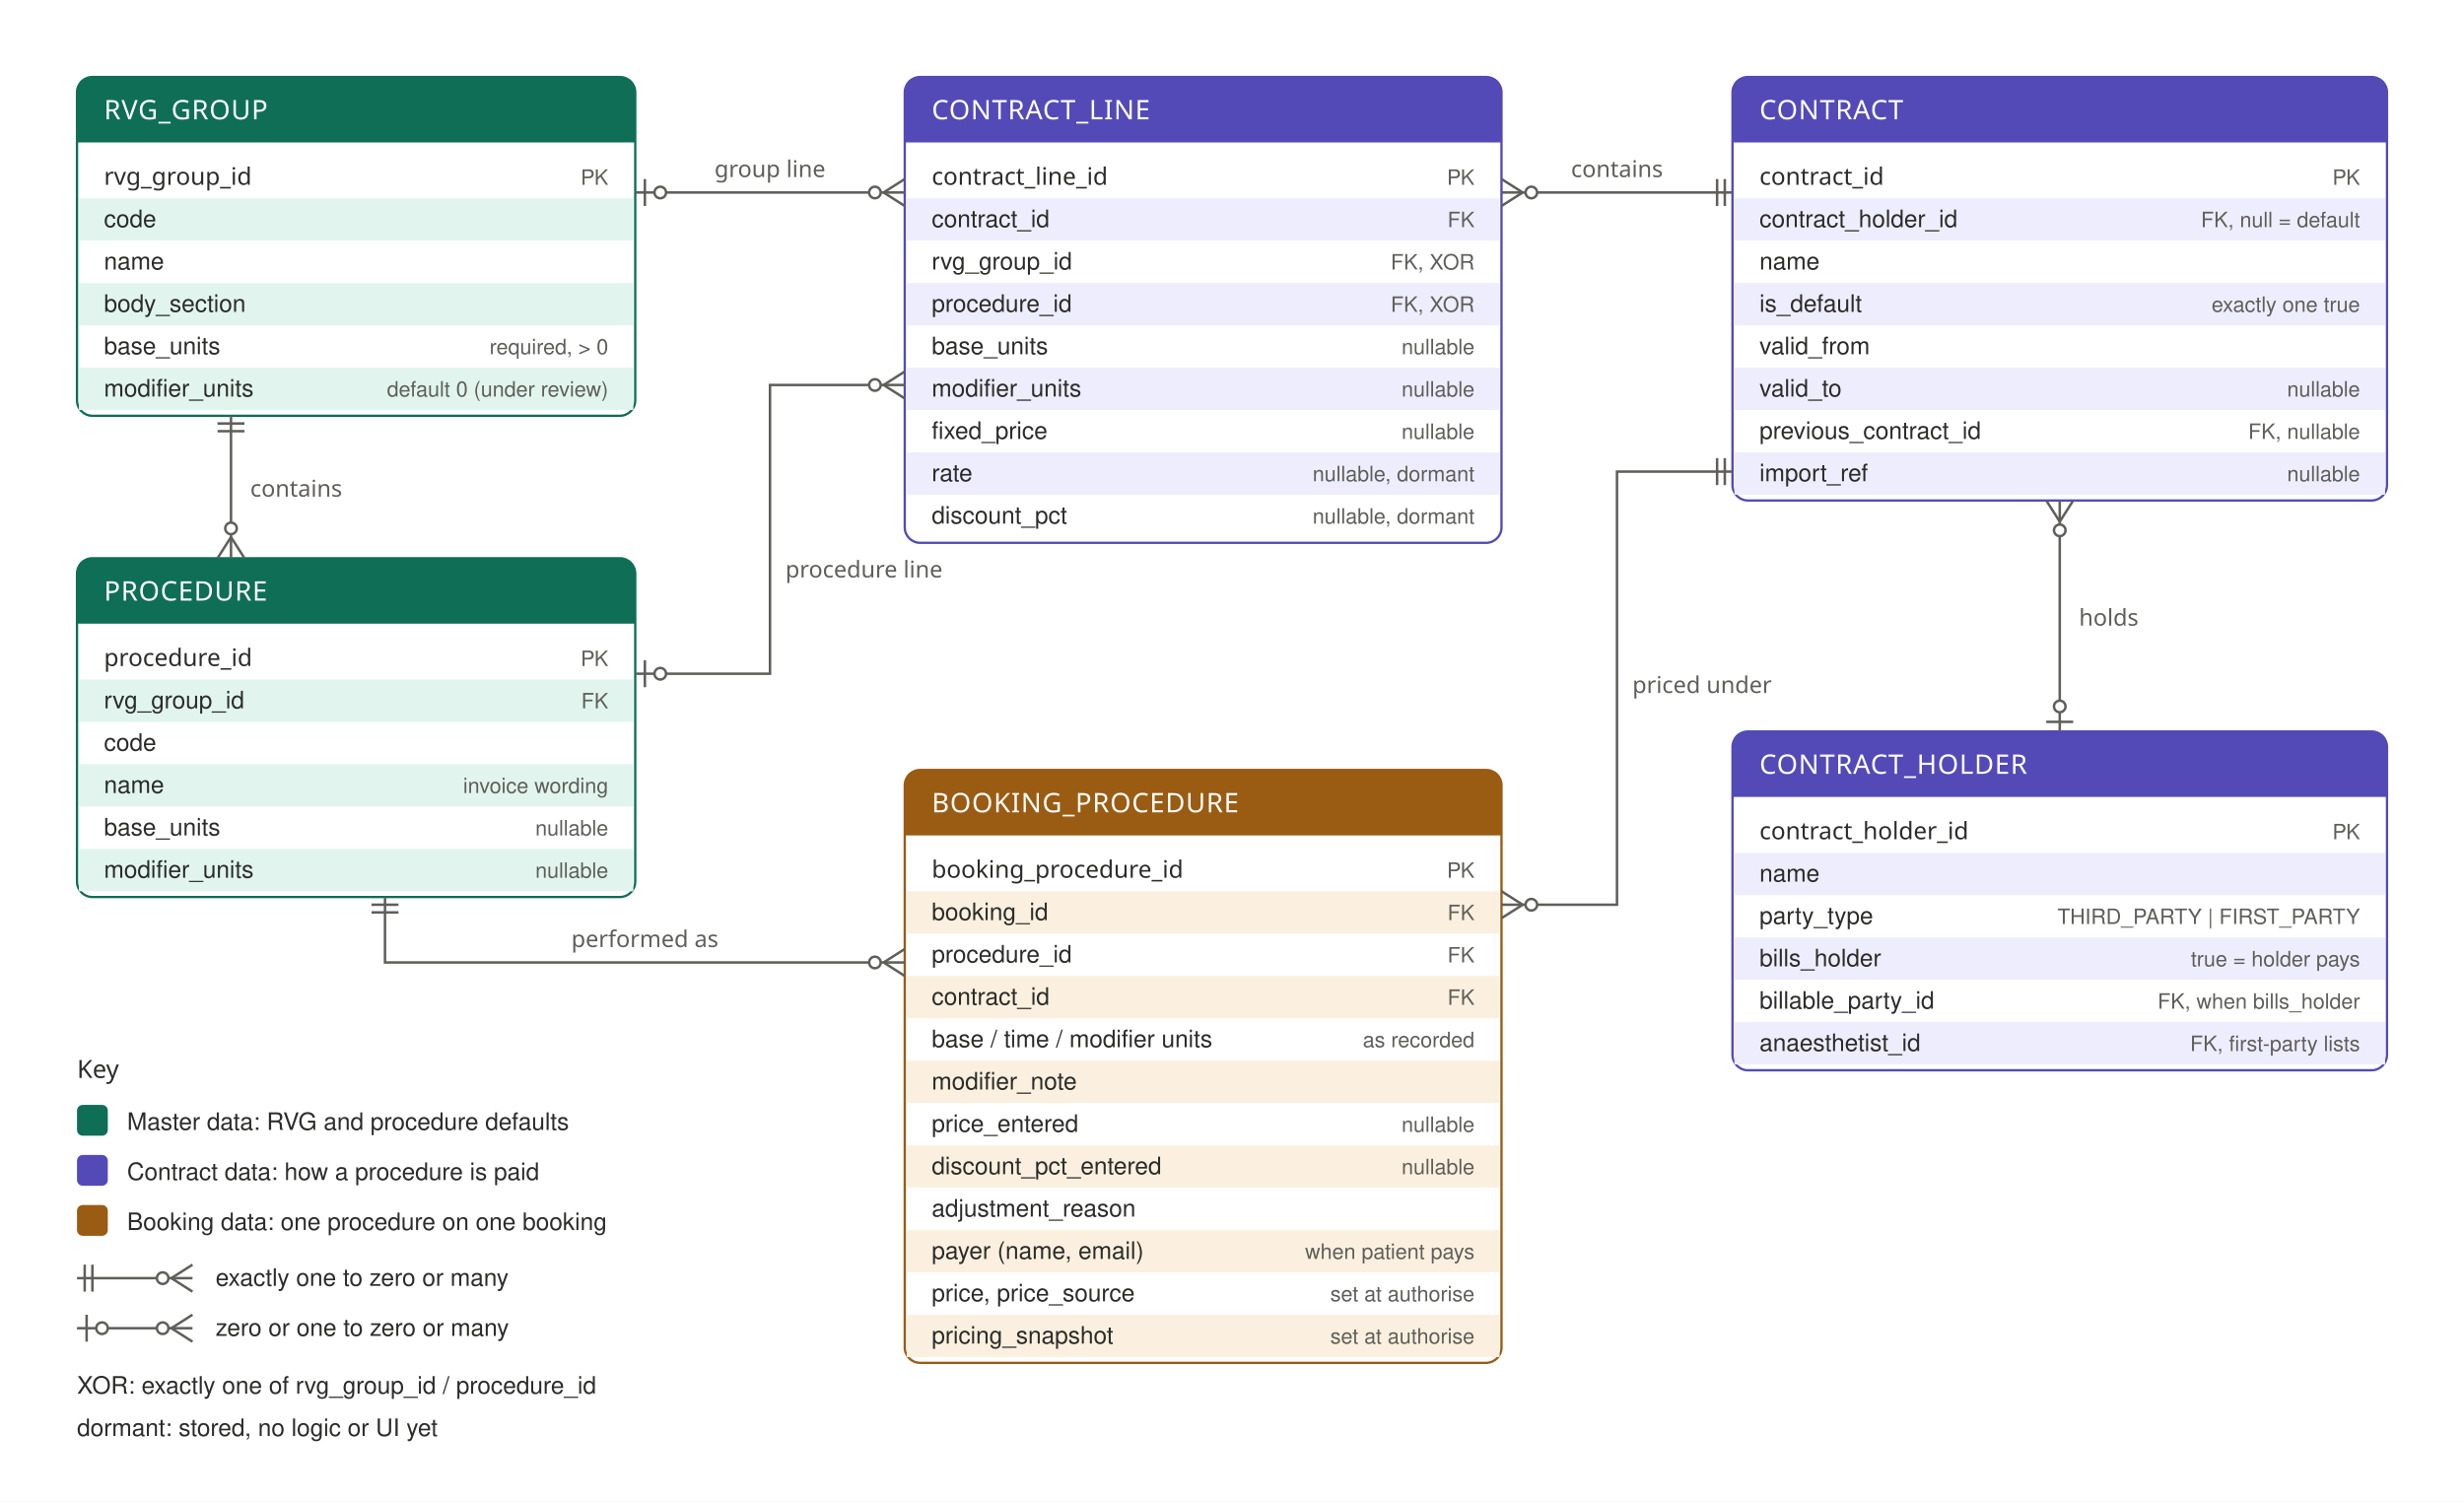
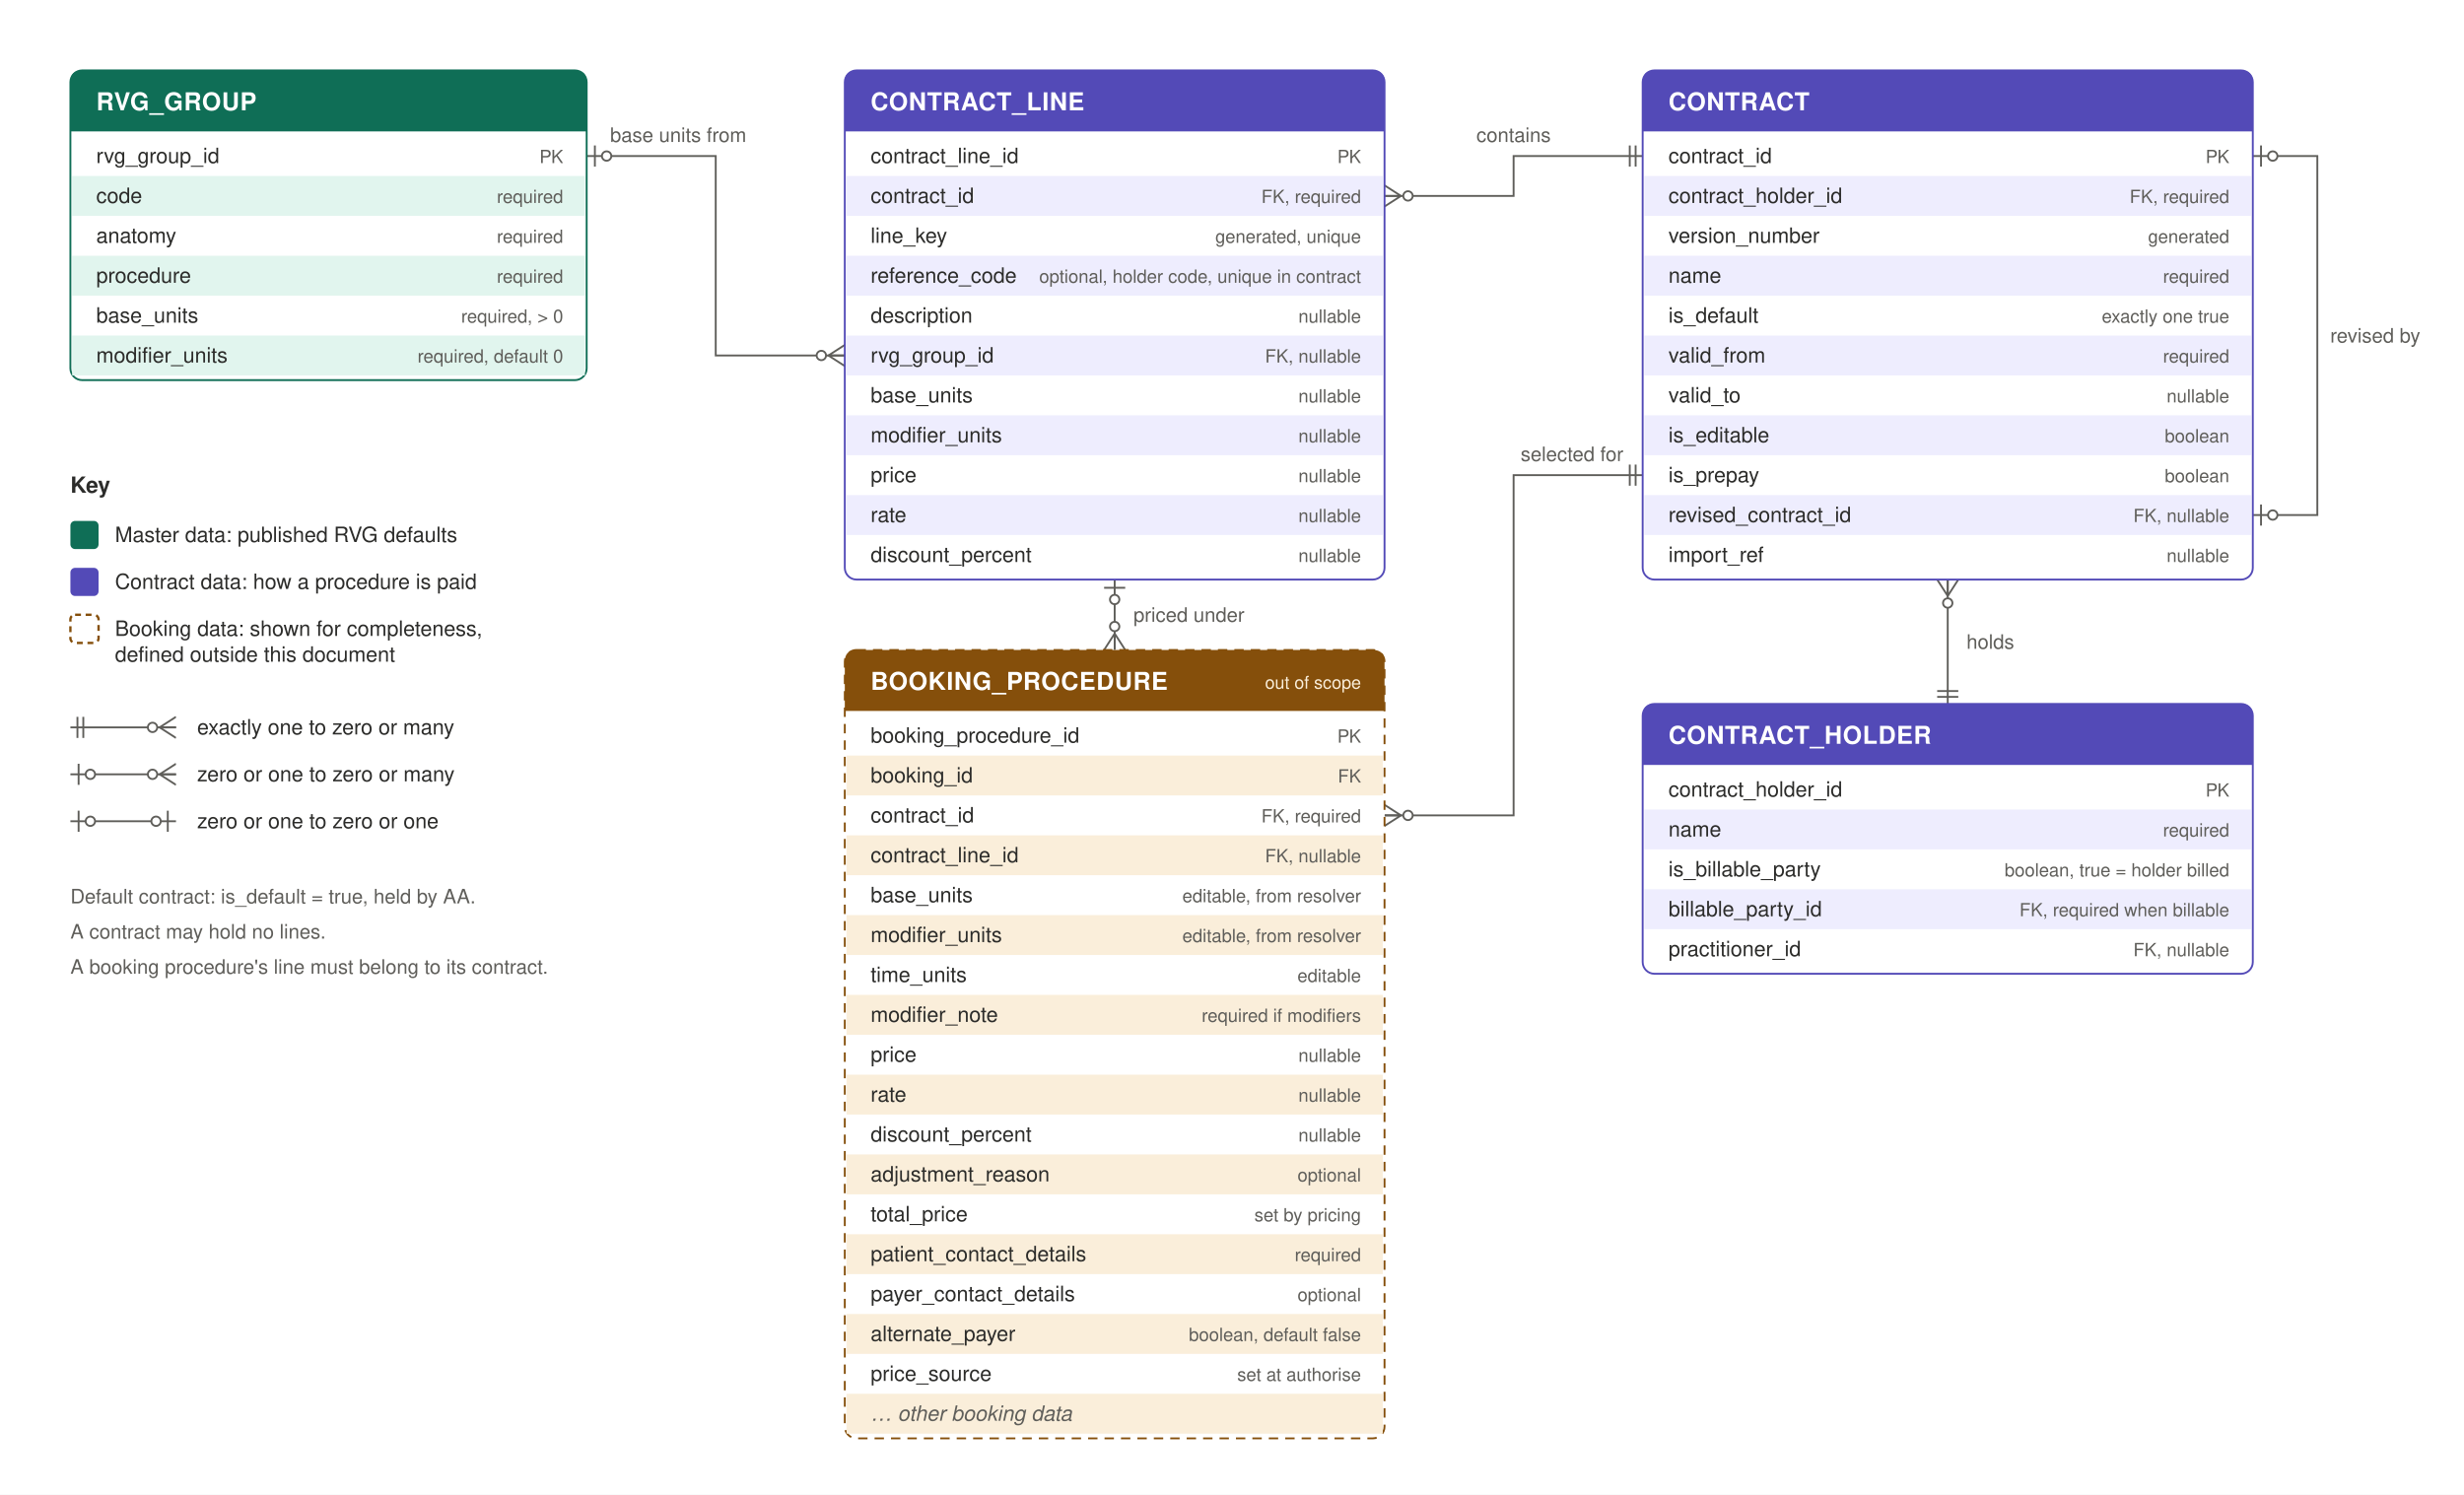
- <svg xmlns="http://www.w3.org/2000/svg" width="1280" height="780" viewBox="0 0 1280 780" font-family="Helvetica, Arial, sans-serif">
+ <svg xmlns="http://www.w3.org/2000/svg" width="2100" height="1274" viewBox="0 0 2100 1274" font-family="Helvetica, Arial, sans-serif">
  <defs>
-     <marker id="many" viewBox="0 0 20 20" refX="20" refY="10" markerWidth="20" markerHeight="20" markerUnits="userSpaceOnUse" orient="auto-start-reverse">
-       <path d="M20,3 L9,10 L20,17 M9,10 L20,10" fill="none" stroke="#5F5E5A" stroke-width="1.3" />
-       <circle cx="4.5" cy="10" r="3" fill="#FFFFFF" stroke="#5F5E5A" stroke-width="1.3" />
+     <marker id="many" viewBox="0 0 26 26" refX="26" refY="13" markerWidth="26" markerHeight="26" markerUnits="userSpaceOnUse" orient="auto-start-reverse">
+       <path d="M26,4 L12,13 L26,22 M12,13 L26,13" fill="none" stroke="#5F5E5A" stroke-width="1.6" />
+       <circle cx="6" cy="13" r="4" fill="#FFFFFF" stroke="#5F5E5A" stroke-width="1.6" />
    </marker>
-     <marker id="one" viewBox="0 0 20 20" refX="20" refY="10" markerWidth="20" markerHeight="20" markerUnits="userSpaceOnUse" orient="auto-start-reverse">
-       <path d="M12,3 L12,17 M16,3 L16,17" fill="none" stroke="#5F5E5A" stroke-width="1.3" />
+     <marker id="one" viewBox="0 0 26 26" refX="26" refY="13" markerWidth="26" markerHeight="26" markerUnits="userSpaceOnUse" orient="auto-start-reverse">
+       <path d="M15,4 L15,22 M20,4 L20,22" fill="none" stroke="#5F5E5A" stroke-width="1.6" />
    </marker>
-     <marker id="zeroone" viewBox="0 0 20 20" refX="20" refY="10" markerWidth="20" markerHeight="20" markerUnits="userSpaceOnUse" orient="auto-start-reverse">
-       <path d="M15,3 L15,17" fill="none" stroke="#5F5E5A" stroke-width="1.3" />
-       <circle cx="7" cy="10" r="3" fill="#FFFFFF" stroke="#5F5E5A" stroke-width="1.3" />
+     <marker id="zeroone" viewBox="0 0 26 26" refX="26" refY="13" markerWidth="26" markerHeight="26" markerUnits="userSpaceOnUse" orient="auto-start-reverse">
+       <path d="M19,4 L19,22" fill="none" stroke="#5F5E5A" stroke-width="1.6" />
+       <circle cx="9" cy="13" r="4" fill="#FFFFFF" stroke="#5F5E5A" stroke-width="1.6" />
    </marker>
  </defs>
-   <rect width="1280" height="780" fill="#FFFFFF" />
-   <rect x="40" y="40" width="290" height="176" rx="8" fill="#FFFFFF" stroke="#0F6E56" stroke-width="1.2" />
-   <path d="M40,74 L40,48 Q40,40 48,40 L322,40 Q330,40 330,48 L330,74 Z" fill="#0F6E56" />
-   <text x="54" y="62" font-size="14" font-family="Helvetica-Bold" fill="#FFFFFF" letter-spacing="0.4">RVG_GROUP</text>
-   <text x="54" y="96" font-size="12.5" font-family="Helvetica-Bold" fill="#2C2C2A">rvg_group_id</text>
-   <text x="316" y="96" font-size="11" fill="#5F5E5A" text-anchor="end">PK</text>
-   <rect x="41" y="103" width="288" height="22" fill="#E1F5EE" />
-   <text x="54" y="118" font-size="12.5" fill="#2C2C2A">code</text>
-   <text x="54" y="140" font-size="12.5" fill="#2C2C2A">name</text>
-   <rect x="41" y="147" width="288" height="22" fill="#E1F5EE" />
-   <text x="54" y="162" font-size="12.5" fill="#2C2C2A">body_section</text>
-   <text x="54" y="184" font-size="12.5" fill="#2C2C2A">base_units</text>
-   <text x="316" y="184" font-size="11" fill="#5F5E5A" text-anchor="end">required, &gt; 0</text>
-   <rect x="41" y="191" width="288" height="22" fill="#E1F5EE" />
-   <text x="54" y="206" font-size="12.5" fill="#2C2C2A">modifier_units</text>
-   <text x="316" y="206" font-size="11" fill="#5F5E5A" text-anchor="end">default 0 (under review)</text>
-   <rect x="40" y="290" width="290" height="176" rx="8" fill="#FFFFFF" stroke="#0F6E56" stroke-width="1.2" />
-   <path d="M40,324 L40,298 Q40,290 48,290 L322,290 Q330,290 330,298 L330,324 Z" fill="#0F6E56" />
-   <text x="54" y="312" font-size="14" font-family="Helvetica-Bold" fill="#FFFFFF" letter-spacing="0.4">PROCEDURE</text>
-   <text x="54" y="346" font-size="12.5" font-family="Helvetica-Bold" fill="#2C2C2A">procedure_id</text>
-   <text x="316" y="346" font-size="11" fill="#5F5E5A" text-anchor="end">PK</text>
-   <rect x="41" y="353" width="288" height="22" fill="#E1F5EE" />
-   <text x="54" y="368" font-size="12.5" fill="#2C2C2A">rvg_group_id</text>
-   <text x="316" y="368" font-size="11" fill="#5F5E5A" text-anchor="end">FK</text>
-   <text x="54" y="390" font-size="12.5" fill="#2C2C2A">code</text>
-   <rect x="41" y="397" width="288" height="22" fill="#E1F5EE" />
-   <text x="54" y="412" font-size="12.5" fill="#2C2C2A">name</text>
-   <text x="316" y="412" font-size="11" fill="#5F5E5A" text-anchor="end">invoice wording</text>
-   <text x="54" y="434" font-size="12.5" fill="#2C2C2A">base_units</text>
-   <text x="316" y="434" font-size="11" fill="#5F5E5A" text-anchor="end">nullable</text>
-   <rect x="41" y="441" width="288" height="22" fill="#E1F5EE" />
-   <text x="54" y="456" font-size="12.5" fill="#2C2C2A">modifier_units</text>
-   <text x="316" y="456" font-size="11" fill="#5F5E5A" text-anchor="end">nullable</text>
-   <rect x="470" y="40" width="310" height="242" rx="8" fill="#FFFFFF" stroke="#534AB7" stroke-width="1.2" />
-   <path d="M470,74 L470,48 Q470,40 478,40 L772,40 Q780,40 780,48 L780,74 Z" fill="#534AB7" />
-   <text x="484" y="62" font-size="14" font-family="Helvetica-Bold" fill="#FFFFFF" letter-spacing="0.4">CONTRACT_LINE</text>
-   <text x="484" y="96" font-size="12.5" font-family="Helvetica-Bold" fill="#2C2C2A">contract_line_id</text>
-   <text x="766" y="96" font-size="11" fill="#5F5E5A" text-anchor="end">PK</text>
-   <rect x="471" y="103" width="308" height="22" fill="#EEEDFE" />
-   <text x="484" y="118" font-size="12.5" fill="#2C2C2A">contract_id</text>
-   <text x="766" y="118" font-size="11" fill="#5F5E5A" text-anchor="end">FK</text>
-   <text x="484" y="140" font-size="12.5" fill="#2C2C2A">rvg_group_id</text>
-   <text x="766" y="140" font-size="11" fill="#5F5E5A" text-anchor="end">FK, XOR</text>
-   <rect x="471" y="147" width="308" height="22" fill="#EEEDFE" />
-   <text x="484" y="162" font-size="12.5" fill="#2C2C2A">procedure_id</text>
-   <text x="766" y="162" font-size="11" fill="#5F5E5A" text-anchor="end">FK, XOR</text>
-   <text x="484" y="184" font-size="12.5" fill="#2C2C2A">base_units</text>
-   <text x="766" y="184" font-size="11" fill="#5F5E5A" text-anchor="end">nullable</text>
-   <rect x="471" y="191" width="308" height="22" fill="#EEEDFE" />
-   <text x="484" y="206" font-size="12.5" fill="#2C2C2A">modifier_units</text>
-   <text x="766" y="206" font-size="11" fill="#5F5E5A" text-anchor="end">nullable</text>
-   <text x="484" y="228" font-size="12.5" fill="#2C2C2A">fixed_price</text>
-   <text x="766" y="228" font-size="11" fill="#5F5E5A" text-anchor="end">nullable</text>
-   <rect x="471" y="235" width="308" height="22" fill="#EEEDFE" />
-   <text x="484" y="250" font-size="12.5" fill="#2C2C2A">rate</text>
-   <text x="766" y="250" font-size="11" fill="#5F5E5A" text-anchor="end">nullable, dormant</text>
-   <text x="484" y="272" font-size="12.5" fill="#2C2C2A">discount_pct</text>
-   <text x="766" y="272" font-size="11" fill="#5F5E5A" text-anchor="end">nullable, dormant</text>
-   <rect x="900" y="40" width="340" height="220" rx="8" fill="#FFFFFF" stroke="#534AB7" stroke-width="1.2" />
-   <path d="M900,74 L900,48 Q900,40 908,40 L1232,40 Q1240,40 1240,48 L1240,74 Z" fill="#534AB7" />
-   <text x="914" y="62" font-size="14" font-family="Helvetica-Bold" fill="#FFFFFF" letter-spacing="0.4">CONTRACT</text>
-   <text x="914" y="96" font-size="12.5" font-family="Helvetica-Bold" fill="#2C2C2A">contract_id</text>
-   <text x="1226" y="96" font-size="11" fill="#5F5E5A" text-anchor="end">PK</text>
-   <rect x="901" y="103" width="338" height="22" fill="#EEEDFE" />
-   <text x="914" y="118" font-size="12.5" fill="#2C2C2A">contract_holder_id</text>
-   <text x="1226" y="118" font-size="11" fill="#5F5E5A" text-anchor="end">FK, null = default</text>
-   <text x="914" y="140" font-size="12.5" fill="#2C2C2A">name</text>
-   <rect x="901" y="147" width="338" height="22" fill="#EEEDFE" />
-   <text x="914" y="162" font-size="12.5" fill="#2C2C2A">is_default</text>
-   <text x="1226" y="162" font-size="11" fill="#5F5E5A" text-anchor="end">exactly one true</text>
-   <text x="914" y="184" font-size="12.5" fill="#2C2C2A">valid_from</text>
-   <rect x="901" y="191" width="338" height="22" fill="#EEEDFE" />
-   <text x="914" y="206" font-size="12.5" fill="#2C2C2A">valid_to</text>
-   <text x="1226" y="206" font-size="11" fill="#5F5E5A" text-anchor="end">nullable</text>
-   <text x="914" y="228" font-size="12.5" fill="#2C2C2A">previous_contract_id</text>
-   <text x="1226" y="228" font-size="11" fill="#5F5E5A" text-anchor="end">FK, nullable</text>
-   <rect x="901" y="235" width="338" height="22" fill="#EEEDFE" />
-   <text x="914" y="250" font-size="12.5" fill="#2C2C2A">import_ref</text>
-   <text x="1226" y="250" font-size="11" fill="#5F5E5A" text-anchor="end">nullable</text>
-   <rect x="900" y="380" width="340" height="176" rx="8" fill="#FFFFFF" stroke="#534AB7" stroke-width="1.2" />
-   <path d="M900,414 L900,388 Q900,380 908,380 L1232,380 Q1240,380 1240,388 L1240,414 Z" fill="#534AB7" />
-   <text x="914" y="402" font-size="14" font-family="Helvetica-Bold" fill="#FFFFFF" letter-spacing="0.4">CONTRACT_HOLDER</text>
-   <text x="914" y="436" font-size="12.5" font-family="Helvetica-Bold" fill="#2C2C2A">contract_holder_id</text>
-   <text x="1226" y="436" font-size="11" fill="#5F5E5A" text-anchor="end">PK</text>
-   <rect x="901" y="443" width="338" height="22" fill="#EEEDFE" />
-   <text x="914" y="458" font-size="12.5" fill="#2C2C2A">name</text>
-   <text x="914" y="480" font-size="12.5" fill="#2C2C2A">party_type</text>
-   <text x="1226" y="480" font-size="11" fill="#5F5E5A" text-anchor="end">THIRD_PARTY | FIRST_PARTY</text>
-   <rect x="901" y="487" width="338" height="22" fill="#EEEDFE" />
-   <text x="914" y="502" font-size="12.5" fill="#2C2C2A">bills_holder</text>
-   <text x="1226" y="502" font-size="11" fill="#5F5E5A" text-anchor="end">true = holder pays</text>
-   <text x="914" y="524" font-size="12.5" fill="#2C2C2A">billable_party_id</text>
-   <text x="1226" y="524" font-size="11" fill="#5F5E5A" text-anchor="end">FK, when bills_holder</text>
-   <rect x="901" y="531" width="338" height="22" fill="#EEEDFE" />
-   <text x="914" y="546" font-size="12.5" fill="#2C2C2A">anaesthetist_id</text>
-   <text x="1226" y="546" font-size="11" fill="#5F5E5A" text-anchor="end">FK, first-party lists</text>
-   <rect x="470" y="400" width="310" height="308" rx="8" fill="#FFFFFF" stroke="#9A5B13" stroke-width="1.2" />
-   <path d="M470,434 L470,408 Q470,400 478,400 L772,400 Q780,400 780,408 L780,434 Z" fill="#9A5B13" />
-   <text x="484" y="422" font-size="14" font-family="Helvetica-Bold" fill="#FFFFFF" letter-spacing="0.4">BOOKING_PROCEDURE</text>
-   <text x="484" y="456" font-size="12.5" font-family="Helvetica-Bold" fill="#2C2C2A">booking_procedure_id</text>
-   <text x="766" y="456" font-size="11" fill="#5F5E5A" text-anchor="end">PK</text>
-   <rect x="471" y="463" width="308" height="22" fill="#FBF0DF" />
-   <text x="484" y="478" font-size="12.5" fill="#2C2C2A">booking_id</text>
-   <text x="766" y="478" font-size="11" fill="#5F5E5A" text-anchor="end">FK</text>
-   <text x="484" y="500" font-size="12.5" fill="#2C2C2A">procedure_id</text>
-   <text x="766" y="500" font-size="11" fill="#5F5E5A" text-anchor="end">FK</text>
-   <rect x="471" y="507" width="308" height="22" fill="#FBF0DF" />
-   <text x="484" y="522" font-size="12.5" fill="#2C2C2A">contract_id</text>
-   <text x="766" y="522" font-size="11" fill="#5F5E5A" text-anchor="end">FK</text>
-   <text x="484" y="544" font-size="12.5" fill="#2C2C2A">base / time / modifier units</text>
-   <text x="766" y="544" font-size="11" fill="#5F5E5A" text-anchor="end">as recorded</text>
-   <rect x="471" y="551" width="308" height="22" fill="#FBF0DF" />
-   <text x="484" y="566" font-size="12.5" fill="#2C2C2A">modifier_note</text>
-   <text x="484" y="588" font-size="12.5" fill="#2C2C2A">price_entered</text>
-   <text x="766" y="588" font-size="11" fill="#5F5E5A" text-anchor="end">nullable</text>
-   <rect x="471" y="595" width="308" height="22" fill="#FBF0DF" />
-   <text x="484" y="610" font-size="12.5" fill="#2C2C2A">discount_pct_entered</text>
-   <text x="766" y="610" font-size="11" fill="#5F5E5A" text-anchor="end">nullable</text>
-   <text x="484" y="632" font-size="12.5" fill="#2C2C2A">adjustment_reason</text>
-   <rect x="471" y="639" width="308" height="22" fill="#FBF0DF" />
-   <text x="484" y="654" font-size="12.5" fill="#2C2C2A">payer (name, email)</text>
-   <text x="766" y="654" font-size="11" fill="#5F5E5A" text-anchor="end">when patient pays</text>
-   <text x="484" y="676" font-size="12.5" fill="#2C2C2A">price, price_source</text>
-   <text x="766" y="676" font-size="11" fill="#5F5E5A" text-anchor="end">set at authorise</text>
-   <rect x="471" y="683" width="308" height="22" fill="#FBF0DF" />
-   <text x="484" y="698" font-size="12.5" fill="#2C2C2A">pricing_snapshot</text>
-   <text x="766" y="698" font-size="11" fill="#5F5E5A" text-anchor="end">set at authorise</text>
-   <path d="M120,216 L120,290" fill="none" stroke="#5F5E5A" stroke-width="1.3" />
-   <path d="M113,224 L127,224" stroke="#5F5E5A" stroke-width="1.3" fill="none" />
-   <path d="M113,220 L127,220" stroke="#5F5E5A" stroke-width="1.3" fill="none" />
-   <path d="M120,279 L127,290" stroke="#5F5E5A" stroke-width="1.3" fill="none" />
-   <path d="M120,279 L113,290" stroke="#5F5E5A" stroke-width="1.3" fill="none" />
-   <circle cx="120" cy="274.5" r="3" fill="#FFFFFF" stroke="#5F5E5A" stroke-width="1.3" />
-   <text x="130" y="258" font-size="12" font-family="Helvetica-Oblique" fill="#5F5E5A" text-anchor="start">contains</text>
-   <path d="M330,100 L470,100" fill="none" stroke="#5F5E5A" stroke-width="1.3" />
-   <path d="M335,107 L335,93" stroke="#5F5E5A" stroke-width="1.3" fill="none" />
-   <circle cx="343" cy="100" r="3" fill="#FFFFFF" stroke="#5F5E5A" stroke-width="1.3" />
-   <path d="M459,100 L470,93" stroke="#5F5E5A" stroke-width="1.3" fill="none" />
-   <path d="M459,100 L470,107" stroke="#5F5E5A" stroke-width="1.3" fill="none" />
-   <circle cx="454.5" cy="100" r="3" fill="#FFFFFF" stroke="#5F5E5A" stroke-width="1.3" />
-   <text x="400" y="92" font-size="12" font-family="Helvetica-Oblique" fill="#5F5E5A" text-anchor="middle">group line</text>
-   <path d="M330,350 L400,350 L400,200 L470,200" fill="none" stroke="#5F5E5A" stroke-width="1.3" />
-   <path d="M335,357 L335,343" stroke="#5F5E5A" stroke-width="1.3" fill="none" />
-   <circle cx="343" cy="350" r="3" fill="#FFFFFF" stroke="#5F5E5A" stroke-width="1.3" />
-   <path d="M459,200 L470,193" stroke="#5F5E5A" stroke-width="1.3" fill="none" />
-   <path d="M459,200 L470,207" stroke="#5F5E5A" stroke-width="1.3" fill="none" />
-   <circle cx="454.5" cy="200" r="3" fill="#FFFFFF" stroke="#5F5E5A" stroke-width="1.3" />
-   <text x="408" y="300" font-size="12" font-family="Helvetica-Oblique" fill="#5F5E5A" text-anchor="start">procedure line</text>
-   <path d="M900,100 L780,100" fill="none" stroke="#5F5E5A" stroke-width="1.3" />
-   <path d="M892,93 L892,107" stroke="#5F5E5A" stroke-width="1.3" fill="none" />
-   <path d="M896,93 L896,107" stroke="#5F5E5A" stroke-width="1.3" fill="none" />
-   <path d="M791,100 L780,107" stroke="#5F5E5A" stroke-width="1.3" fill="none" />
-   <path d="M791,100 L780,93" stroke="#5F5E5A" stroke-width="1.3" fill="none" />
-   <circle cx="795.5" cy="100" r="3" fill="#FFFFFF" stroke="#5F5E5A" stroke-width="1.3" />
-   <text x="840" y="92" font-size="12" font-family="Helvetica-Oblique" fill="#5F5E5A" text-anchor="middle">contains</text>
-   <path d="M1070,380 L1070,260" fill="none" stroke="#5F5E5A" stroke-width="1.3" />
-   <path d="M1077,375 L1063,375" stroke="#5F5E5A" stroke-width="1.3" fill="none" />
-   <circle cx="1070" cy="367" r="3" fill="#FFFFFF" stroke="#5F5E5A" stroke-width="1.3" />
-   <path d="M1070,271 L1063,260" stroke="#5F5E5A" stroke-width="1.3" fill="none" />
-   <path d="M1070,271 L1077,260" stroke="#5F5E5A" stroke-width="1.3" fill="none" />
-   <circle cx="1070" cy="275.5" r="3" fill="#FFFFFF" stroke="#5F5E5A" stroke-width="1.3" />
-   <text x="1080" y="325" font-size="12" font-family="Helvetica-Oblique" fill="#5F5E5A" text-anchor="start">holds</text>
-   <path d="M200,466 L200,500 L470,500" fill="none" stroke="#5F5E5A" stroke-width="1.3" />
-   <path d="M193,474 L207,474" stroke="#5F5E5A" stroke-width="1.3" fill="none" />
-   <path d="M193,470 L207,470" stroke="#5F5E5A" stroke-width="1.3" fill="none" />
-   <path d="M459,500 L470,493" stroke="#5F5E5A" stroke-width="1.3" fill="none" />
-   <path d="M459,500 L470,507" stroke="#5F5E5A" stroke-width="1.3" fill="none" />
-   <circle cx="454.5" cy="500" r="3" fill="#FFFFFF" stroke="#5F5E5A" stroke-width="1.3" />
-   <text x="335" y="492" font-size="12" font-family="Helvetica-Oblique" fill="#5F5E5A" text-anchor="middle">performed as</text>
-   <path d="M900,245 L840,245 L840,470 L780,470" fill="none" stroke="#5F5E5A" stroke-width="1.3" />
-   <path d="M892,238 L892,252" stroke="#5F5E5A" stroke-width="1.3" fill="none" />
-   <path d="M896,238 L896,252" stroke="#5F5E5A" stroke-width="1.3" fill="none" />
-   <path d="M791,470 L780,477" stroke="#5F5E5A" stroke-width="1.3" fill="none" />
-   <path d="M791,470 L780,463" stroke="#5F5E5A" stroke-width="1.3" fill="none" />
-   <circle cx="795.5" cy="470" r="3" fill="#FFFFFF" stroke="#5F5E5A" stroke-width="1.3" />
-   <text x="848" y="360" font-size="12" font-family="Helvetica-Oblique" fill="#5F5E5A" text-anchor="start">priced under</text>
-   <text x="40" y="560" font-size="13" font-family="Helvetica-Bold" fill="#2C2C2A">Key</text>
-   <rect x="40" y="574" width="16" height="16" rx="3" fill="#0F6E56" />
-   <text x="66" y="587" font-size="12.5" fill="#2C2C2A">Master data: RVG and procedure defaults</text>
-   <rect x="40" y="600" width="16" height="16" rx="3" fill="#534AB7" />
-   <text x="66" y="613" font-size="12.5" fill="#2C2C2A">Contract data: how a procedure is paid</text>
-   <rect x="40" y="626" width="16" height="16" rx="3" fill="#9A5B13" />
-   <text x="66" y="639" font-size="12.5" fill="#2C2C2A">Booking data: one procedure on one booking</text>
-   <path d="M40,664 L100,664" fill="none" stroke="#5F5E5A" stroke-width="1.3" />
-   <path d="M48,671 L48,657" stroke="#5F5E5A" stroke-width="1.3" fill="none" />
-   <path d="M44,671 L44,657" stroke="#5F5E5A" stroke-width="1.3" fill="none" />
-   <path d="M89,664 L100,657" stroke="#5F5E5A" stroke-width="1.3" fill="none" />
-   <path d="M89,664 L100,671" stroke="#5F5E5A" stroke-width="1.3" fill="none" />
-   <circle cx="84.5" cy="664" r="3" fill="#FFFFFF" stroke="#5F5E5A" stroke-width="1.3" />
-   <text x="0" y="0" font-size="12" font-family="Helvetica-Oblique" fill="#5F5E5A" text-anchor="middle" />
-   <text x="112" y="668" font-size="12.5" fill="#2C2C2A">exactly one to zero or many</text>
-   <path d="M40,690 L100,690" fill="none" stroke="#5F5E5A" stroke-width="1.3" />
-   <path d="M45,697 L45,683" stroke="#5F5E5A" stroke-width="1.3" fill="none" />
-   <circle cx="53" cy="690" r="3" fill="#FFFFFF" stroke="#5F5E5A" stroke-width="1.3" />
-   <path d="M89,690 L100,683" stroke="#5F5E5A" stroke-width="1.3" fill="none" />
-   <path d="M89,690 L100,697" stroke="#5F5E5A" stroke-width="1.3" fill="none" />
-   <circle cx="84.5" cy="690" r="3" fill="#FFFFFF" stroke="#5F5E5A" stroke-width="1.3" />
-   <text x="0" y="0" font-size="12" font-family="Helvetica-Oblique" fill="#5F5E5A" text-anchor="middle" />
-   <text x="112" y="694" font-size="12.5" fill="#2C2C2A">zero or one to zero or many</text>
-   <text x="40" y="724" font-size="12.5" fill="#2C2C2A">XOR: exactly one of rvg_group_id / procedure_id</text>
-   <text x="40" y="746" font-size="12.5" fill="#2C2C2A">dormant: stored, no logic or UI yet</text>
+   <rect width="2100" height="1274" fill="#FFFFFF" />
+   <path d="M500,133.0 L610,133.0 L610,303.0 L720,303.0" fill="none" stroke="#5F5E5A" stroke-width="1.6" marker-start="url(#zeroone)" marker-end="url(#many)" />
+   <text x="520" y="121.0" font-size="17" fill="#5F5E5A" text-anchor="start">base units from</text>
+   <path d="M1400,133.0 L1290,133.0 L1290,167.0 L1180,167.0" fill="none" stroke="#5F5E5A" stroke-width="1.6" marker-start="url(#one)" marker-end="url(#many)" />
+   <text x="1290" y="121.0" font-size="17" fill="#5F5E5A" text-anchor="middle">contains</text>
+   <path d="M1660,600 L1660,494" fill="none" stroke="#5F5E5A" stroke-width="1.6" marker-start="url(#one)" marker-end="url(#many)" />
+   <text x="1676" y="553.0" font-size="17" fill="#5F5E5A" text-anchor="start">holds</text>
+   <path d="M1920,439.0 L1975,439.0 L1975,133.0 L1920,133.0" fill="none" stroke="#5F5E5A" stroke-width="1.6" marker-start="url(#zeroone)" marker-end="url(#zeroone)" />
+   <text x="1986" y="292.0" font-size="17" fill="#5F5E5A" text-anchor="start">revised by</text>
+   <path d="M1400,405.0 L1290,405.0 L1290,695.0 L1180,695.0" fill="none" stroke="#5F5E5A" stroke-width="1.6" marker-start="url(#one)" marker-end="url(#many)" />
+   <text x="1296" y="393.0" font-size="17" fill="#5F5E5A" text-anchor="start">selected for</text>
+   <path d="M950,494 L950,554" fill="none" stroke="#5F5E5A" stroke-width="1.6" marker-start="url(#zeroone)" marker-end="url(#many)" />
+   <text x="966" y="530.0" font-size="17" fill="#5F5E5A" text-anchor="start">priced under</text>
+   <rect x="60" y="60" width="440" height="264" rx="10" fill="#FFFFFF" stroke="#0F6E56" stroke-width="1.6" />
+   <path d="M60,112 L60,70 Q60,60 70,60 L490,60 Q500,60 500,70 L500,112 Z" fill="#0F6E56" />
+   <text x="82" y="94" font-size="21" font-weight="bold" fill="#FFFFFF" letter-spacing="0.5">RVG_GROUP</text>
+   <text x="82" y="139" font-size="18" fill="#2C2C2A">rvg_group_id</text>
+   <text x="480" y="139" font-size="15.5" fill="#5F5E5A" text-anchor="end">PK</text>
+   <rect x="61.5" y="150" width="437" height="34" fill="#E1F5EE" />
+   <text x="82" y="173" font-size="18" fill="#2C2C2A">code</text>
+   <text x="480" y="173" font-size="15.5" fill="#5F5E5A" text-anchor="end">required</text>
+   <text x="82" y="207" font-size="18" fill="#2C2C2A">anatomy</text>
+   <text x="480" y="207" font-size="15.5" fill="#5F5E5A" text-anchor="end">required</text>
+   <rect x="61.5" y="218" width="437" height="34" fill="#E1F5EE" />
+   <text x="82" y="241" font-size="18" fill="#2C2C2A">procedure</text>
+   <text x="480" y="241" font-size="15.5" fill="#5F5E5A" text-anchor="end">required</text>
+   <text x="82" y="275" font-size="18" fill="#2C2C2A">base_units</text>
+   <text x="480" y="275" font-size="15.5" fill="#5F5E5A" text-anchor="end">required, &gt; 0</text>
+   <rect x="61.5" y="286" width="437" height="34" fill="#E1F5EE" />
+   <text x="82" y="309" font-size="18" fill="#2C2C2A">modifier_units</text>
+   <text x="480" y="309" font-size="15.5" fill="#5F5E5A" text-anchor="end">required, default 0</text>
+   <rect x="720" y="60" width="460" height="434" rx="10" fill="#FFFFFF" stroke="#534AB7" stroke-width="1.6" />
+   <path d="M720,112 L720,70 Q720,60 730,60 L1170,60 Q1180,60 1180,70 L1180,112 Z" fill="#534AB7" />
+   <text x="742" y="94" font-size="21" font-weight="bold" fill="#FFFFFF" letter-spacing="0.5">CONTRACT_LINE</text>
+   <rect x="721.5" y="150" width="457" height="34" fill="#EEEDFE" />
+   <rect x="721.5" y="218" width="457" height="34" fill="#EEEDFE" />
+   <rect x="721.5" y="286" width="457" height="34" fill="#EEEDFE" />
+   <rect x="721.5" y="354" width="457" height="34" fill="#EEEDFE" />
+   <rect x="721.5" y="422" width="457" height="34" fill="#EEEDFE" />
+   <text x="742" y="139" font-size="18" fill="#2C2C2A">contract_line_id</text>
+   <text x="1160" y="139" font-size="15.5" fill="#5F5E5A" text-anchor="end">PK</text>
+   <text x="742" y="173" font-size="18" fill="#2C2C2A">contract_id</text>
+   <text x="1160" y="173" font-size="15.5" fill="#5F5E5A" text-anchor="end">FK, required</text>
+   <text x="742" y="207" font-size="18" fill="#2C2C2A">line_key</text>
+   <text x="1160" y="207" font-size="15.5" fill="#5F5E5A" text-anchor="end">generated, unique</text>
+   <text x="742" y="241" font-size="18" fill="#2C2C2A">reference_code</text>
+   <text x="1160" y="241" font-size="15.5" fill="#5F5E5A" text-anchor="end">optional, holder code, unique in contract</text>
+   <text x="742" y="275" font-size="18" fill="#2C2C2A">description</text>
+   <text x="1160" y="275" font-size="15.5" fill="#5F5E5A" text-anchor="end">nullable</text>
+   <text x="742" y="309" font-size="18" fill="#2C2C2A">rvg_group_id</text>
+   <text x="1160" y="309" font-size="15.5" fill="#5F5E5A" text-anchor="end">FK, nullable</text>
+   <text x="742" y="343" font-size="18" fill="#2C2C2A">base_units</text>
+   <text x="1160" y="343" font-size="15.5" fill="#5F5E5A" text-anchor="end">nullable</text>
+   <text x="742" y="377" font-size="18" fill="#2C2C2A">modifier_units</text>
+   <text x="1160" y="377" font-size="15.5" fill="#5F5E5A" text-anchor="end">nullable</text>
+   <text x="742" y="411" font-size="18" fill="#2C2C2A">price</text>
+   <text x="1160" y="411" font-size="15.5" fill="#5F5E5A" text-anchor="end">nullable</text>
+   <text x="742" y="445" font-size="18" fill="#2C2C2A">rate</text>
+   <text x="1160" y="445" font-size="15.5" fill="#5F5E5A" text-anchor="end">nullable</text>
+   <text x="742" y="479" font-size="18" fill="#2C2C2A">discount_percent</text>
+   <text x="1160" y="479" font-size="15.5" fill="#5F5E5A" text-anchor="end">nullable</text>
+   <rect x="1400" y="60" width="520" height="434" rx="10" fill="#FFFFFF" stroke="#534AB7" stroke-width="1.6" />
+   <path d="M1400,112 L1400,70 Q1400,60 1410,60 L1910,60 Q1920,60 1920,70 L1920,112 Z" fill="#534AB7" />
+   <text x="1422" y="94" font-size="21" font-weight="bold" fill="#FFFFFF" letter-spacing="0.5">CONTRACT</text>
+   <text x="1422" y="139" font-size="18" fill="#2C2C2A">contract_id</text>
+   <text x="1900" y="139" font-size="15.5" fill="#5F5E5A" text-anchor="end">PK</text>
+   <rect x="1401.5" y="150" width="517" height="34" fill="#EEEDFE" />
+   <text x="1422" y="173" font-size="18" fill="#2C2C2A">contract_holder_id</text>
+   <text x="1900" y="173" font-size="15.5" fill="#5F5E5A" text-anchor="end">FK, required</text>
+   <text x="1422" y="207" font-size="18" fill="#2C2C2A">version_number</text>
+   <text x="1900" y="207" font-size="15.5" fill="#5F5E5A" text-anchor="end">generated</text>
+   <rect x="1401.5" y="218" width="517" height="34" fill="#EEEDFE" />
+   <text x="1422" y="241" font-size="18" fill="#2C2C2A">name</text>
+   <text x="1900" y="241" font-size="15.5" fill="#5F5E5A" text-anchor="end">required</text>
+   <text x="1422" y="275" font-size="18" fill="#2C2C2A">is_default</text>
+   <text x="1900" y="275" font-size="15.5" fill="#5F5E5A" text-anchor="end">exactly one true</text>
+   <rect x="1401.5" y="286" width="517" height="34" fill="#EEEDFE" />
+   <text x="1422" y="309" font-size="18" fill="#2C2C2A">valid_from</text>
+   <text x="1900" y="309" font-size="15.5" fill="#5F5E5A" text-anchor="end">required</text>
+   <text x="1422" y="343" font-size="18" fill="#2C2C2A">valid_to</text>
+   <text x="1900" y="343" font-size="15.5" fill="#5F5E5A" text-anchor="end">nullable</text>
+   <rect x="1401.5" y="354" width="517" height="34" fill="#EEEDFE" />
+   <text x="1422" y="377" font-size="18" fill="#2C2C2A">is_editable</text>
+   <text x="1900" y="377" font-size="15.5" fill="#5F5E5A" text-anchor="end">boolean</text>
+   <text x="1422" y="411" font-size="18" fill="#2C2C2A">is_prepay</text>
+   <text x="1900" y="411" font-size="15.5" fill="#5F5E5A" text-anchor="end">boolean</text>
+   <rect x="1401.5" y="422" width="517" height="34" fill="#EEEDFE" />
+   <text x="1422" y="445" font-size="18" fill="#2C2C2A">revised_contract_id</text>
+   <text x="1900" y="445" font-size="15.5" fill="#5F5E5A" text-anchor="end">FK, nullable</text>
+   <text x="1422" y="479" font-size="18" fill="#2C2C2A">import_ref</text>
+   <text x="1900" y="479" font-size="15.5" fill="#5F5E5A" text-anchor="end">nullable</text>
+   <rect x="1400" y="600" width="520" height="230" rx="10" fill="#FFFFFF" stroke="#534AB7" stroke-width="1.6" />
+   <path d="M1400,652 L1400,610 Q1400,600 1410,600 L1910,600 Q1920,600 1920,610 L1920,652 Z" fill="#534AB7" />
+   <text x="1422" y="634" font-size="21" font-weight="bold" fill="#FFFFFF" letter-spacing="0.5">CONTRACT_HOLDER</text>
+   <text x="1422" y="679" font-size="18" fill="#2C2C2A">contract_holder_id</text>
+   <text x="1900" y="679" font-size="15.5" fill="#5F5E5A" text-anchor="end">PK</text>
+   <rect x="1401.5" y="690" width="517" height="34" fill="#EEEDFE" />
+   <text x="1422" y="713" font-size="18" fill="#2C2C2A">name</text>
+   <text x="1900" y="713" font-size="15.5" fill="#5F5E5A" text-anchor="end">required</text>
+   <text x="1422" y="747" font-size="18" fill="#2C2C2A">is_billable_party</text>
+   <text x="1900" y="747" font-size="15.5" fill="#5F5E5A" text-anchor="end">boolean, true = holder billed</text>
+   <rect x="1401.5" y="758" width="517" height="34" fill="#EEEDFE" />
+   <text x="1422" y="781" font-size="18" fill="#2C2C2A">billable_party_id</text>
+   <text x="1900" y="781" font-size="15.5" fill="#5F5E5A" text-anchor="end">FK, required when billable</text>
+   <text x="1422" y="815" font-size="18" fill="#2C2C2A">practitioner_id</text>
+   <text x="1900" y="815" font-size="15.5" fill="#5F5E5A" text-anchor="end">FK, nullable</text>
+   <rect x="720" y="554" width="460" height="672" rx="10" fill="#FFFFFF" stroke="#854F0B" stroke-width="1.6" stroke-dasharray="8 6" />
+   <path d="M720,606 L720,564 Q720,554 730,554 L1170,554 Q1180,554 1180,564 L1180,606 Z" fill="#854F0B" />
+   <text x="742" y="588" font-size="21" font-weight="bold" fill="#FFFFFF" letter-spacing="0.5">BOOKING_PROCEDURE</text>
+   <text x="1160" y="587" font-size="15" fill="#FAEEDA" text-anchor="end">out of scope</text>
+   <text x="742" y="633" font-size="18" fill="#2C2C2A">booking_procedure_id</text>
+   <text x="1160" y="633" font-size="15.5" fill="#5F5E5A" text-anchor="end">PK</text>
+   <rect x="721.5" y="644" width="457" height="34" fill="#FAEEDA" />
+   <text x="742" y="667" font-size="18" fill="#2C2C2A">booking_id</text>
+   <text x="1160" y="667" font-size="15.5" fill="#5F5E5A" text-anchor="end">FK</text>
+   <text x="742" y="701" font-size="18" fill="#2C2C2A">contract_id</text>
+   <text x="1160" y="701" font-size="15.5" fill="#5F5E5A" text-anchor="end">FK, required</text>
+   <rect x="721.5" y="712" width="457" height="34" fill="#FAEEDA" />
+   <text x="742" y="735" font-size="18" fill="#2C2C2A">contract_line_id</text>
+   <text x="1160" y="735" font-size="15.5" fill="#5F5E5A" text-anchor="end">FK, nullable</text>
+   <text x="742" y="769" font-size="18" fill="#2C2C2A">base_units</text>
+   <text x="1160" y="769" font-size="15.5" fill="#5F5E5A" text-anchor="end">editable, from resolver</text>
+   <rect x="721.5" y="780" width="457" height="34" fill="#FAEEDA" />
+   <text x="742" y="803" font-size="18" fill="#2C2C2A">modifier_units</text>
+   <text x="1160" y="803" font-size="15.5" fill="#5F5E5A" text-anchor="end">editable, from resolver</text>
+   <text x="742" y="837" font-size="18" fill="#2C2C2A">time_units</text>
+   <text x="1160" y="837" font-size="15.5" fill="#5F5E5A" text-anchor="end">editable</text>
+   <rect x="721.5" y="848" width="457" height="34" fill="#FAEEDA" />
+   <text x="742" y="871" font-size="18" fill="#2C2C2A">modifier_note</text>
+   <text x="1160" y="871" font-size="15.5" fill="#5F5E5A" text-anchor="end">required if modifiers</text>
+   <text x="742" y="905" font-size="18" fill="#2C2C2A">price</text>
+   <text x="1160" y="905" font-size="15.5" fill="#5F5E5A" text-anchor="end">nullable</text>
+   <rect x="721.5" y="916" width="457" height="34" fill="#FAEEDA" />
+   <text x="742" y="939" font-size="18" fill="#2C2C2A">rate</text>
+   <text x="1160" y="939" font-size="15.5" fill="#5F5E5A" text-anchor="end">nullable</text>
+   <text x="742" y="973" font-size="18" fill="#2C2C2A">discount_percent</text>
+   <text x="1160" y="973" font-size="15.5" fill="#5F5E5A" text-anchor="end">nullable</text>
+   <rect x="721.5" y="984" width="457" height="34" fill="#FAEEDA" />
+   <text x="742" y="1007" font-size="18" fill="#2C2C2A">adjustment_reason</text>
+   <text x="1160" y="1007" font-size="15.5" fill="#5F5E5A" text-anchor="end">optional</text>
+   <text x="742" y="1041" font-size="18" fill="#2C2C2A">total_price</text>
+   <text x="1160" y="1041" font-size="15.5" fill="#5F5E5A" text-anchor="end">set by pricing</text>
+   <rect x="721.5" y="1052" width="457" height="34" fill="#FAEEDA" />
+   <text x="742" y="1075" font-size="18" fill="#2C2C2A">patient_contact_details</text>
+   <text x="1160" y="1075" font-size="15.5" fill="#5F5E5A" text-anchor="end">required</text>
+   <text x="742" y="1109" font-size="18" fill="#2C2C2A">payer_contact_details</text>
+   <text x="1160" y="1109" font-size="15.5" fill="#5F5E5A" text-anchor="end">optional</text>
+   <rect x="721.5" y="1120" width="457" height="34" fill="#FAEEDA" />
+   <text x="742" y="1143" font-size="18" fill="#2C2C2A">alternate_payer</text>
+   <text x="1160" y="1143" font-size="15.5" fill="#5F5E5A" text-anchor="end">boolean, default false</text>
+   <text x="742" y="1177" font-size="18" fill="#2C2C2A">price_source</text>
+   <text x="1160" y="1177" font-size="15.5" fill="#5F5E5A" text-anchor="end">set at authorise</text>
+   <rect x="721.5" y="1188" width="457" height="34" fill="#FAEEDA" />
+   <text x="742" y="1211" font-size="18" font-style="italic" fill="#5F5E5A">… other booking data</text>
+   <text x="60" y="420" font-size="19" font-weight="bold" fill="#2C2C2A">Key</text>
+   <rect x="60" y="444" width="24" height="24" rx="4" fill="#0F6E56" />
+   <text x="98" y="462" font-size="18" fill="#2C2C2A">Master data: published RVG defaults</text>
+   <rect x="60" y="484" width="24" height="24" rx="4" fill="#534AB7" />
+   <text x="98" y="502" font-size="18" fill="#2C2C2A">Contract data: how a procedure is paid</text>
+   <rect x="60" y="524" width="24" height="24" rx="4" fill="#FFFFFF" stroke="#854F0B" stroke-width="2" stroke-dasharray="5 4" />
+   <text x="98" y="542" font-size="18" fill="#2C2C2A">Booking data: shown for completeness,</text>
+   <text x="98" y="564" font-size="18" fill="#2C2C2A">defined outside this document</text>
+   <path d="M60,620 L150,620" stroke="#5F5E5A" stroke-width="1.6" fill="none" marker-start="url(#one)" marker-end="url(#many)" />
+   <text x="168" y="626" font-size="18" fill="#2C2C2A">exactly one to zero or many</text>
+   <path d="M60,660 L150,660" stroke="#5F5E5A" stroke-width="1.6" fill="none" marker-start="url(#zeroone)" marker-end="url(#many)" />
+   <text x="168" y="666" font-size="18" fill="#2C2C2A">zero or one to zero or many</text>
+   <path d="M60,700 L150,700" stroke="#5F5E5A" stroke-width="1.6" fill="none" marker-start="url(#zeroone)" marker-end="url(#zeroone)" />
+   <text x="168" y="706" font-size="18" fill="#2C2C2A">zero or one to zero or one</text>
+   <text x="60" y="770" font-size="17" fill="#5F5E5A">Default contract: is_default = true, held by AA.</text>
+   <text x="60" y="800" font-size="17" fill="#5F5E5A">A contract may hold no lines.</text>
+   <text x="60" y="830" font-size="17" fill="#5F5E5A">A booking procedure's line must belong to its contract.</text>
</svg>
